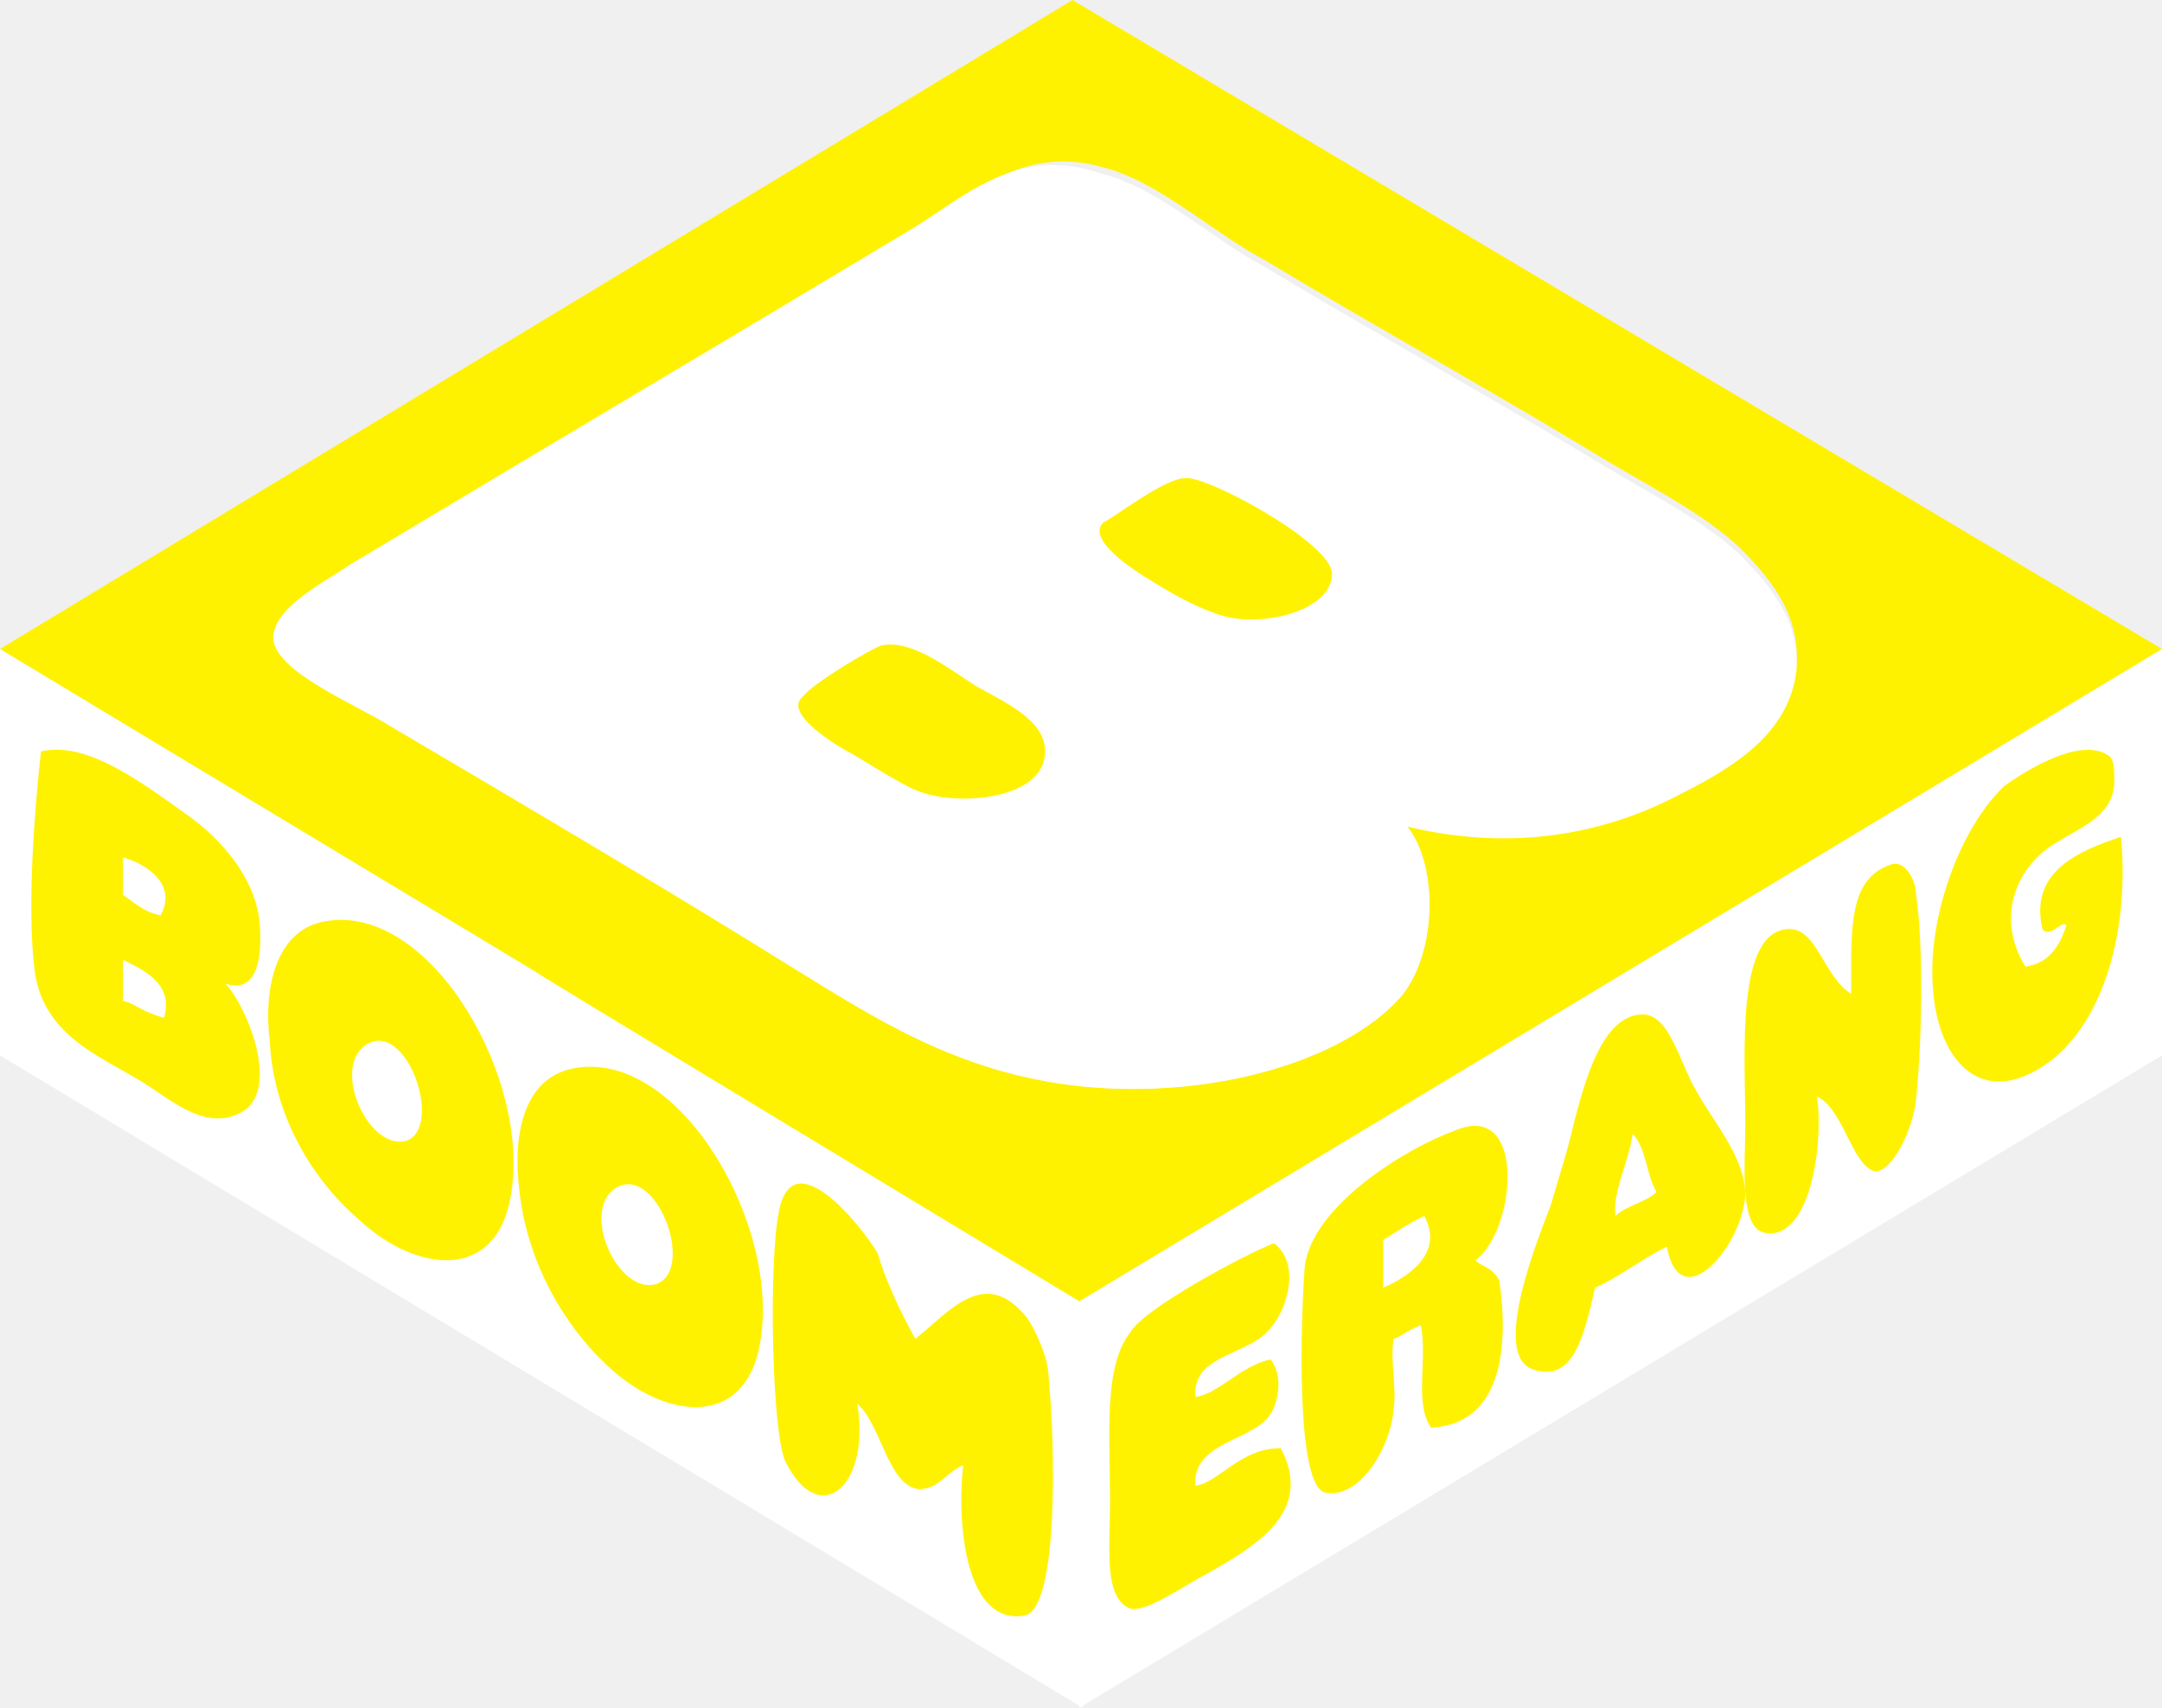
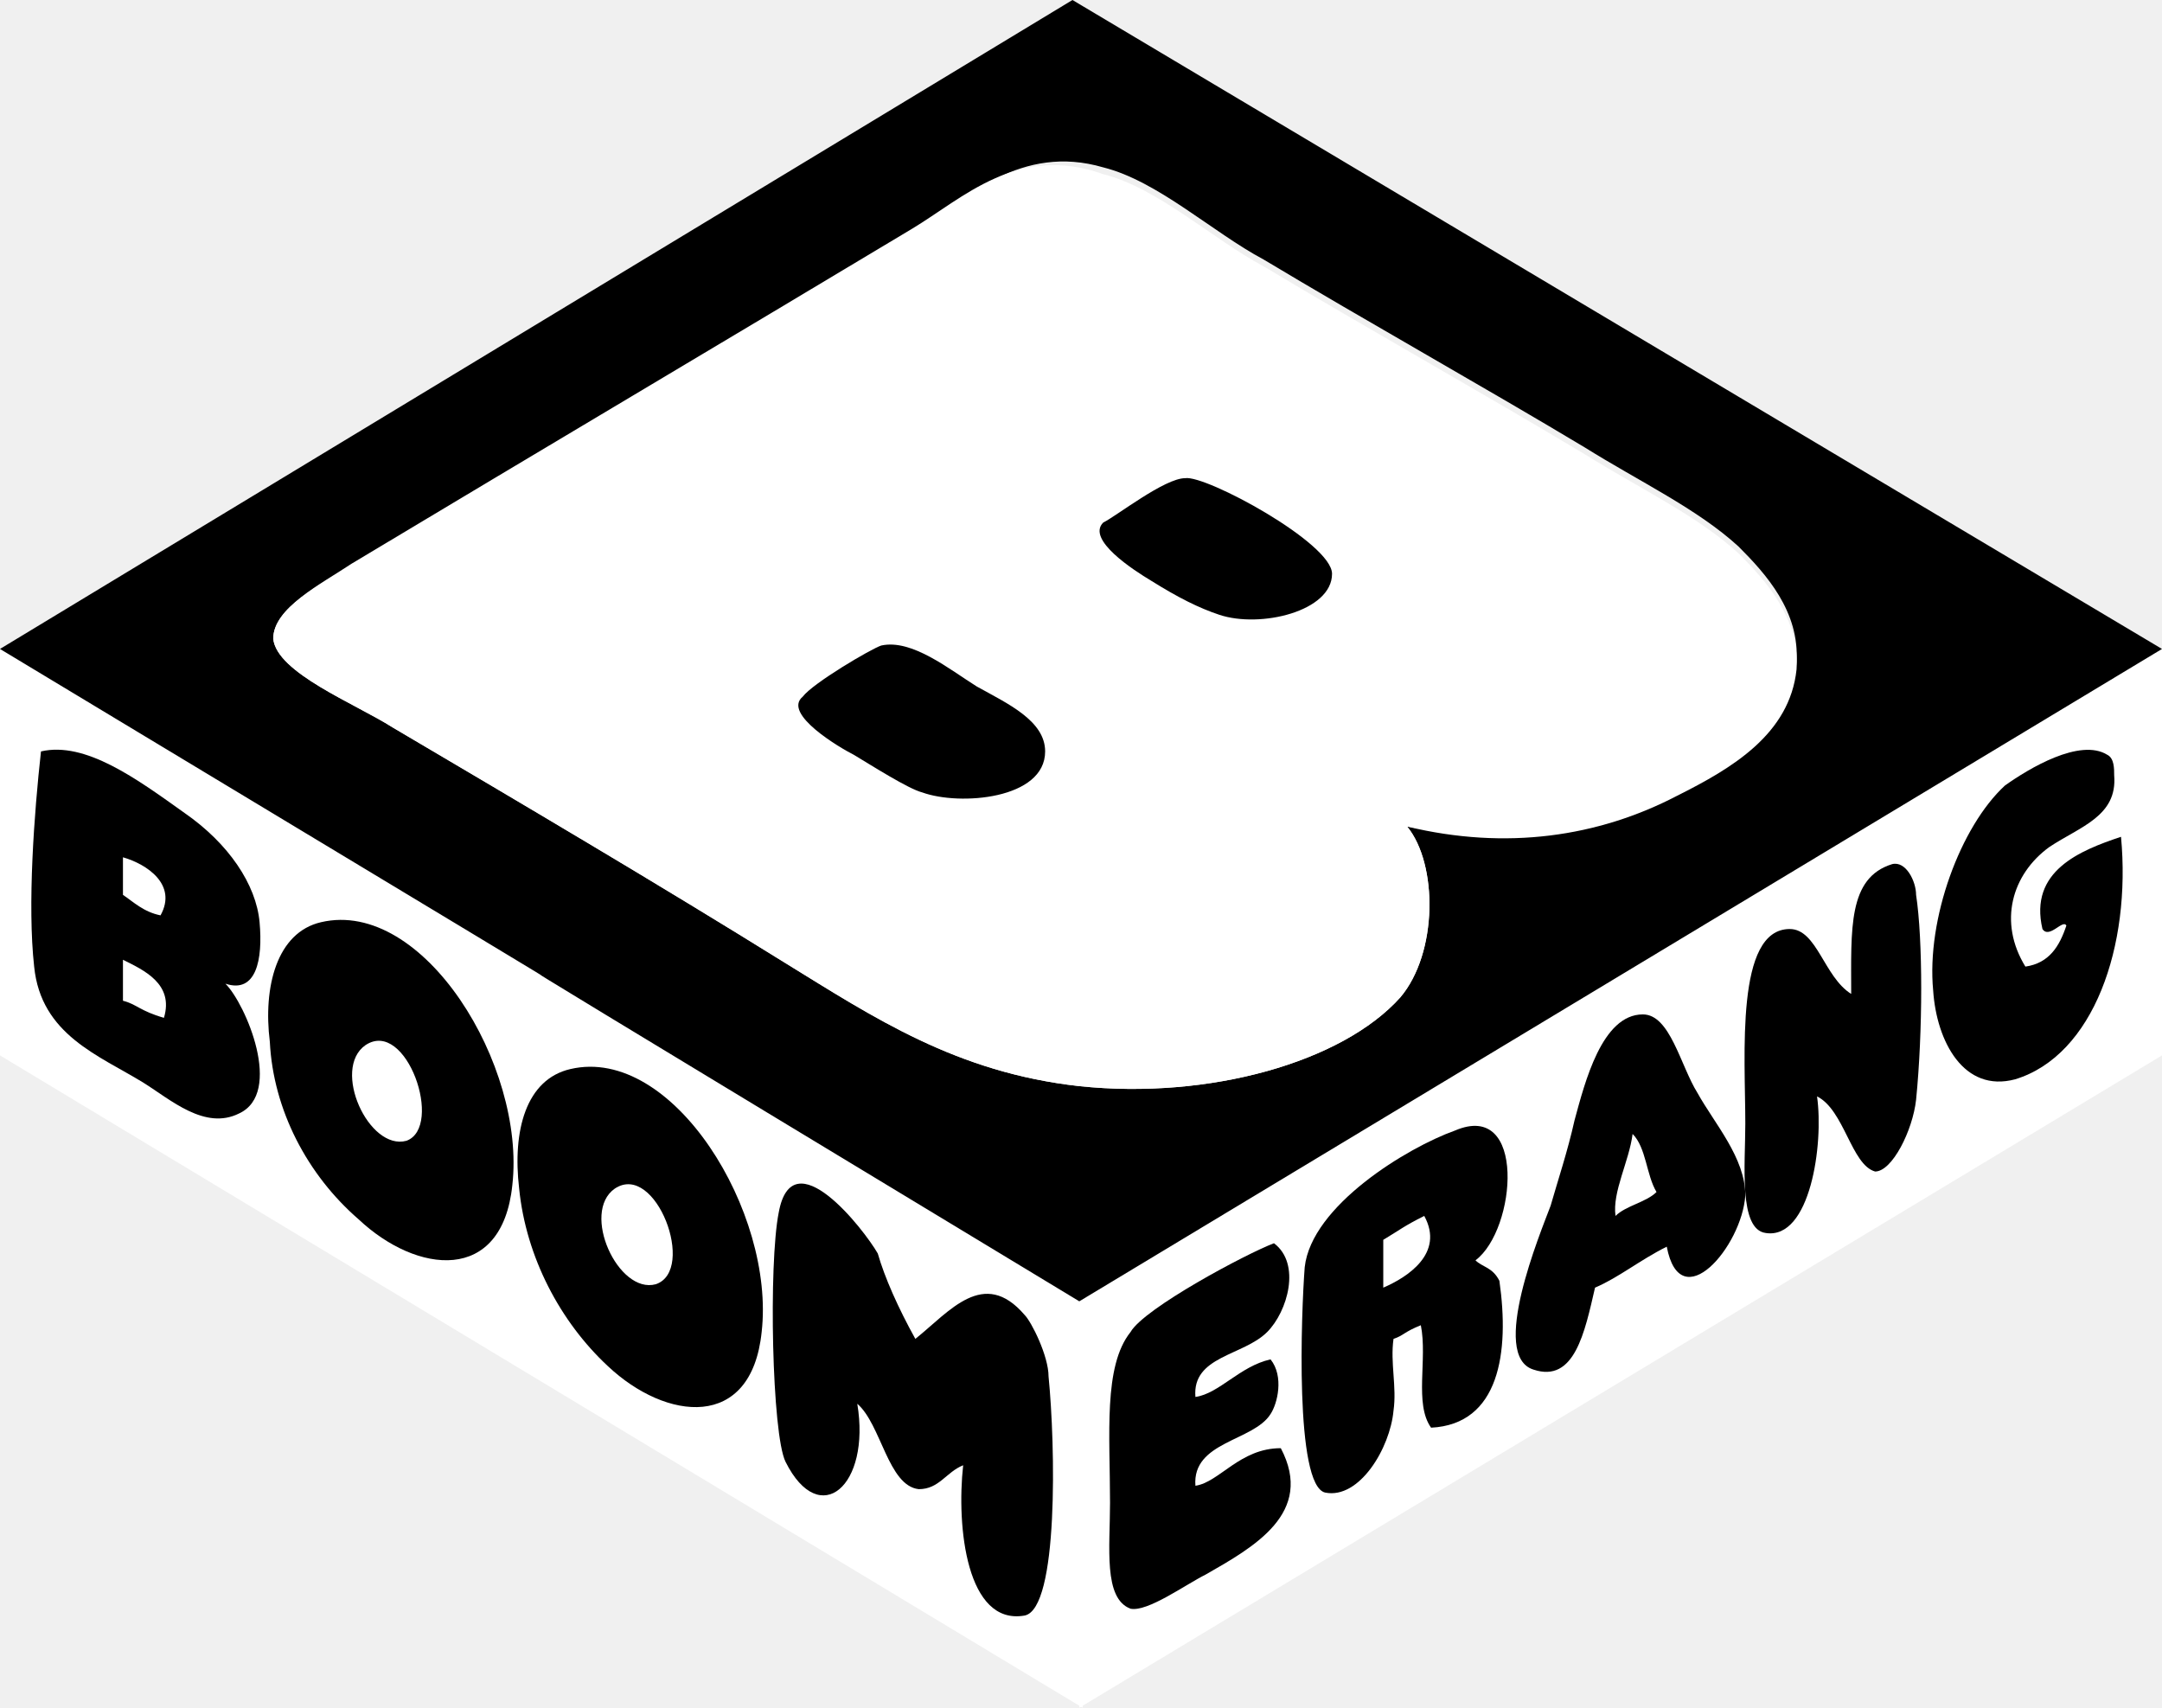
<svg xmlns="http://www.w3.org/2000/svg" version="1.1" id="Layer_1" x="0px" y="0px" width="63.3px" height="50px" viewBox="0 0 63.3 50" style="enable-background:new 0 0 63.3 50;" xml:space="preserve">
  <style type="text/css">

- 	.st0{fill:#FFFFFF;}
- 	.st1{fill-rule:evenodd;clip-rule:evenodd;fill:#FFF200;}
+ 	.st0{fill-rule:evenodd;clip-rule:evenodd;}
+ 	.st1{fill:#FFFFFF;}
	.st2{fill-rule:evenodd;clip-rule:evenodd;fill:#FFFFFF;}

</style>
-   <g>
-     <path class="st0" d="M31.7,38.1V50L0,30.9V19 M31.7,38.1L0,19" />
-     <path class="st0" d="M63.3,19v11.9L31.6,50V38.1 M63.3,19L31.6,38.1" />
-     <path class="st1" d="M31.4,0c31.9,19,0,0,31.9,19c-31.7,19.1,0,0-31.7,19.1C0,19,31.7,38.1,0,19C31.4,0,0,19,31.4,0z M49.1,23.1   c1.6-0.8,3.3-1.8,3.5-3.7c0.1-1.5-0.9-2.6-1.7-3.4c-1.2-1.1-2.9-1.9-4.5-2.9c-3-1.8-6.4-3.7-9.4-5.5c-1.5-0.8-3.1-2.3-4.7-2.7   c-2.4-0.7-4,0.9-5.5,1.8c-5.5,3.3-10.9,6.5-16.4,9.8C9.4,17.1,8,17.8,8,18.7c0.1,1,2.4,1.9,3.5,2.6c3.9,2.3,7.8,4.6,11.5,6.9   c2.6,1.6,5,3.2,8.6,3.6c3.8,0.4,7.7-0.7,9.4-2.6c1.1-1.3,1.1-3.9,0.2-5C44,24.7,46.8,24.2,49.1,23.1z" />
-     <path class="st2" d="M26.7,6.7c-5.5,3.3-10.9,6.5-16.4,9.8C9.4,17.1,8,17.8,8,18.7c0.1,1,2.4,1.9,3.5,2.6c3.9,2.3,7.8,4.6,11.5,6.9   c2.6,1.6,5,3.2,8.6,3.6c3.8,0.4,7.7-0.7,9.4-2.6c1.1-1.3,1.1-3.9,0.2-5c2.9,0.7,5.6,0.3,7.9-0.9c1.6-0.8,3.3-1.8,3.5-3.7   c0.1-1.5-0.9-2.6-1.7-3.4c-1.2-1.1-2.9-1.9-4.5-2.9c-3-1.8-6.4-3.7-9.4-5.5c-1.5-0.8-3.1-2.3-4.7-2.7C29.8,4.2,28.2,5.8,26.7,6.7z" />
-     <path class="st1" d="M34.7,14c0.6-0.1,4.3,1.9,4.3,2.8c0,1.1-2.1,1.6-3.3,1.2c-0.6-0.2-1.2-0.5-2-1c-0.5-0.3-1.9-1.2-1.4-1.7   C32.7,15.1,34.1,14,34.7,14z" />
-     <path class="st1" d="M25.8,18.9c0.9-0.2,2,0.7,2.8,1.2c0.9,0.5,2,1,2,1.9c0,1.4-2.5,1.6-3.6,1.2c-0.4-0.1-1.5-0.8-2-1.1   c-0.4-0.2-2.1-1.2-1.5-1.7C23.8,20,25.5,19,25.8,18.9z" />
-     <path class="st1" d="M6.6,28.8C7.2,29.4,8.3,32,7,32.6c-1,0.5-2-0.4-2.8-0.9c-1.3-0.8-3-1.4-3.2-3.4c-0.2-1.8,0-4.5,0.2-6.3   c1.3-0.3,2.8,0.8,4.2,1.8c1.3,0.9,2.1,2.1,2.2,3.2C7.7,28.1,7.5,29.1,6.6,28.8z M3.6,26.2c0.3,0.2,0.6,0.5,1.1,0.6   c0.5-0.9-0.4-1.5-1.1-1.7C3.6,25.4,3.6,25.8,3.6,26.2z M3.6,29.3c0.4,0.1,0.5,0.3,1.2,0.5c0.3-1-0.6-1.4-1.2-1.7   C3.6,28.4,3.6,28.8,3.6,29.3z" />
-     <path class="st1" d="M61.7,22.1c0.2,0.1,0.2,0.4,0.2,0.6c0.1,1.2-1,1.5-1.9,2.1c-1.1,0.8-1.5,2.2-0.7,3.5c0.7-0.1,1-0.6,1.2-1.2   c-0.1-0.2-0.5,0.4-0.7,0.1c-0.4-1.7,1.1-2.3,2.3-2.7c0.3,3.2-0.8,6.4-3.1,7.1c-1.5,0.4-2.3-1.1-2.4-2.6c-0.2-2.1,0.8-4.8,2.1-6   C59.4,22.5,60.9,21.6,61.7,22.1z" />
-     <path class="st1" d="M53.2,32.1c0.2,1.4-0.2,4.2-1.5,4c-0.8-0.1-0.6-2-0.6-3.2c0-2-0.3-5.7,1.3-5.7c0.8,0,1,1.4,1.8,1.9   c0-1.9-0.1-3.4,1.2-3.8c0.4-0.1,0.7,0.5,0.7,0.9c0.2,1.3,0.2,4,0,6c-0.1,0.9-0.7,2.1-1.2,2.1C54.2,34.1,54,32.5,53.2,32.1z" />
-     <path class="st1" d="M9.4,27c3-0.7,6,4.2,5.6,7.7c-0.3,2.9-2.8,2.6-4.5,1C9,34.4,8,32.5,7.9,30.5C7.7,28.9,8.1,27.3,9.4,27z    M10.7,30.6c-1,0.7,0.1,3.1,1.2,2.8C13,33,11.9,29.8,10.7,30.6z" />
-     <path class="st1" d="M48.8,36.5c-0.8,0.4-1.4,0.9-2.1,1.2c-0.3,1.3-0.6,2.8-1.8,2.4c-1.3-0.4,0.2-4,0.5-4.8   c0.2-0.7,0.5-1.6,0.7-2.5c0.3-1.1,0.8-3.1,2-3.1c0.8,0,1.1,1.5,1.6,2.3c0.5,0.9,1.4,1.9,1.4,3C51,36.5,49.2,38.6,48.8,36.5z    M47.3,35.6c0.3-0.3,0.9-0.4,1.2-0.7c-0.3-0.5-0.3-1.3-0.7-1.7C47.7,34,47.2,34.9,47.3,35.6z" />
-     <path class="st1" d="M43.2,36.9c0.2,0.2,0.5,0.2,0.7,0.6c0.3,2.1,0,4.2-2,4.3c-0.5-0.7-0.1-2-0.3-3c-0.5,0.2-0.5,0.3-0.8,0.4   c-0.1,0.7,0.1,1.4,0,2.1c-0.1,1.1-1,2.6-2,2.4c-0.9-0.2-0.7-5.3-0.6-6.6c0.2-1.8,3-3.5,4.4-4C44.7,32.2,44.4,36,43.2,36.9z    M40.5,36.3c0,0.5,0,0.9,0,1.4c0.7-0.3,1.8-1,1.2-2.1C41.1,35.9,41,36,40.5,36.3z" />
-     <path class="st1" d="M26.8,39.2c1-0.8,2-2.1,3.2-0.7c0.2,0.2,0.7,1.2,0.7,1.8c0.2,2,0.3,6.8-0.7,7c-1.7,0.3-2-2.6-1.8-4.4   c-0.5,0.2-0.7,0.7-1.3,0.7c-0.9-0.1-1.1-1.9-1.8-2.5c0.4,2.4-1.1,3.7-2.1,1.7c-0.4-0.8-0.5-5.8-0.2-7.3c0.4-2.2,2.5,0.5,2.9,1.2   C25.9,37.4,26.3,38.3,26.8,39.2z" />
-     <path class="st1" d="M37.3,36.4c0.8,0.6,0.4,2-0.2,2.6c-0.7,0.7-2.2,0.7-2.1,1.9c0.7-0.1,1.3-0.9,2.2-1.1c0.4,0.5,0.2,1.3,0,1.6   c-0.5,0.8-2.3,0.8-2.2,2.1c0.7-0.1,1.3-1.1,2.5-1.1c1,1.9-0.8,2.9-2.2,3.7c-0.6,0.3-1.7,1.1-2.2,1c-0.8-0.3-0.6-1.8-0.6-3.1   c0-2-0.2-4,0.6-5C33.5,38.3,36.5,36.7,37.3,36.4z" />
-     <path class="st1" d="M16.7,31.3c3-0.7,6,4.2,5.6,7.7c-0.3,2.9-2.8,2.6-4.5,1c-1.4-1.3-2.4-3.2-2.6-5.2C15,33.1,15.4,31.6,16.7,31.3   z M18,34.8c-1,0.7,0.1,3.1,1.2,2.8C20.4,37.2,19.2,34,18,34.8z" />
-   </g>
+   <path class="st1" d="M31.7,38.1V50L0,30.9V19 M31.7,38.1L0,19" />
+   <path class="st1" d="M63.3,19v11.9L31.6,50V38.1 M63.3,19L31.6,38.1" />
+   <path class="st0" d="M31.4,0c31.9,19,0,0,31.9,19c-31.7,19.1,0,0-31.7,19.1C0,19,31.7,38.1,0,19C31.4,0,0,19,31.4,0z M49.1,23.1  c1.6-0.8,3.3-1.8,3.5-3.7c0.1-1.5-0.9-2.6-1.7-3.4c-1.2-1.1-2.9-1.9-4.5-2.9c-3-1.8-6.4-3.7-9.4-5.5c-1.5-0.8-3.1-2.3-4.7-2.7  c-2.4-0.7-4,0.9-5.5,1.8c-5.5,3.3-10.9,6.5-16.4,9.8C9.4,17.1,8,17.8,8,18.7c0.1,1,2.4,1.9,3.5,2.6c3.9,2.3,7.8,4.6,11.5,6.9  c2.6,1.6,5,3.2,8.6,3.6c3.8,0.4,7.7-0.7,9.4-2.6c1.1-1.3,1.1-3.9,0.2-5C44,24.7,46.8,24.2,49.1,23.1z" />
+   <path class="st2" d="M26.7,6.7c-5.5,3.3-10.9,6.5-16.4,9.8C9.4,17.1,8,17.8,8,18.7c0.1,1,2.4,1.9,3.5,2.6c3.9,2.3,7.8,4.6,11.5,6.9  c2.6,1.6,5,3.2,8.6,3.6c3.8,0.4,7.7-0.7,9.4-2.6c1.1-1.3,1.1-3.9,0.2-5c2.9,0.7,5.6,0.3,7.9-0.9c1.6-0.8,3.3-1.8,3.5-3.7  c0.1-1.5-0.9-2.6-1.7-3.4c-1.2-1.1-2.9-1.9-4.5-2.9c-3-1.8-6.4-3.7-9.4-5.5c-1.5-0.8-3.1-2.3-4.7-2.7C29.8,4.2,28.2,5.8,26.7,6.7z" />
+   <path class="st0" d="M34.7,14c0.6-0.1,4.3,1.9,4.3,2.8c0,1.1-2.1,1.6-3.3,1.2c-0.6-0.2-1.2-0.5-2-1c-0.5-0.3-1.9-1.2-1.4-1.7  C32.7,15.1,34.1,14,34.7,14z" />
+   <path class="st0" d="M25.8,18.9c0.9-0.2,2,0.7,2.8,1.2c0.9,0.5,2,1,2,1.9c0,1.4-2.5,1.6-3.6,1.2c-0.4-0.1-1.5-0.8-2-1.1  c-0.4-0.2-2.1-1.2-1.5-1.7C23.8,20,25.5,19,25.8,18.9z" />
+   <path class="st0" d="M6.6,28.8C7.2,29.4,8.3,32,7,32.6c-1,0.5-2-0.4-2.8-0.9c-1.3-0.8-3-1.4-3.2-3.4c-0.2-1.8,0-4.5,0.2-6.3  c1.3-0.3,2.8,0.8,4.2,1.8c1.3,0.9,2.1,2.1,2.2,3.2C7.7,28.1,7.5,29.1,6.6,28.8z M3.6,26.2c0.3,0.2,0.6,0.5,1.1,0.6  c0.5-0.9-0.4-1.5-1.1-1.7C3.6,25.4,3.6,25.8,3.6,26.2z M3.6,29.3c0.4,0.1,0.5,0.3,1.2,0.5c0.3-1-0.6-1.4-1.2-1.7  C3.6,28.4,3.6,28.8,3.6,29.3z" />
+   <path class="st0" d="M61.7,22.1c0.2,0.1,0.2,0.4,0.2,0.6c0.1,1.2-1,1.5-1.9,2.1c-1.1,0.8-1.5,2.2-0.7,3.5c0.7-0.1,1-0.6,1.2-1.2  c-0.1-0.2-0.5,0.4-0.7,0.1c-0.4-1.7,1.1-2.3,2.3-2.7c0.3,3.2-0.8,6.4-3.1,7.1c-1.5,0.4-2.3-1.1-2.4-2.6c-0.2-2.1,0.8-4.8,2.1-6  C59.4,22.5,60.9,21.6,61.7,22.1z" />
+   <path class="st0" d="M53.2,32.1c0.2,1.4-0.2,4.2-1.5,4c-0.8-0.1-0.6-2-0.6-3.2c0-2-0.3-5.7,1.3-5.7c0.8,0,1,1.4,1.8,1.9  c0-1.9-0.1-3.4,1.2-3.8c0.4-0.1,0.7,0.5,0.7,0.9c0.2,1.3,0.2,4,0,6c-0.1,0.9-0.7,2.1-1.2,2.1C54.2,34.1,54,32.5,53.2,32.1z" />
+   <path class="st0" d="M9.4,27c3-0.7,6,4.2,5.6,7.7c-0.3,2.9-2.8,2.6-4.5,1C9,34.4,8,32.5,7.9,30.5C7.7,28.9,8.1,27.3,9.4,27z   M10.7,30.6c-1,0.7,0.1,3.1,1.2,2.8C13,33,11.9,29.8,10.7,30.6z" />
+   <path class="st0" d="M48.8,36.5c-0.8,0.4-1.4,0.9-2.1,1.2c-0.3,1.3-0.6,2.8-1.8,2.4c-1.3-0.4,0.2-4,0.5-4.8c0.2-0.7,0.5-1.6,0.7-2.5  c0.3-1.1,0.8-3.1,2-3.1c0.8,0,1.1,1.5,1.6,2.3c0.5,0.9,1.4,1.9,1.4,3C51,36.5,49.2,38.6,48.8,36.5z M47.3,35.6  c0.3-0.3,0.9-0.4,1.2-0.7c-0.3-0.5-0.3-1.3-0.7-1.7C47.7,34,47.2,34.9,47.3,35.6z" />
+   <path class="st0" d="M43.2,36.9c0.2,0.2,0.5,0.2,0.7,0.6c0.3,2.1,0,4.2-2,4.3c-0.5-0.7-0.1-2-0.3-3c-0.5,0.2-0.5,0.3-0.8,0.4  c-0.1,0.7,0.1,1.4,0,2.1c-0.1,1.1-1,2.6-2,2.4c-0.9-0.2-0.7-5.3-0.6-6.6c0.2-1.8,3-3.5,4.4-4C44.7,32.2,44.4,36,43.2,36.9z   M40.5,36.3c0,0.5,0,0.9,0,1.4c0.7-0.3,1.8-1,1.2-2.1C41.1,35.9,41,36,40.5,36.3z" />
+   <path class="st0" d="M26.8,39.2c1-0.8,2-2.1,3.2-0.7c0.2,0.2,0.7,1.2,0.7,1.8c0.2,2,0.3,6.8-0.7,7c-1.7,0.3-2-2.6-1.8-4.4  c-0.5,0.2-0.7,0.7-1.3,0.7c-0.9-0.1-1.1-1.9-1.8-2.5c0.4,2.4-1.1,3.7-2.1,1.7c-0.4-0.8-0.5-5.8-0.2-7.3c0.4-2.2,2.5,0.5,2.9,1.2  C25.9,37.4,26.3,38.3,26.8,39.2z" />
+   <path class="st0" d="M37.3,36.4c0.8,0.6,0.4,2-0.2,2.6c-0.7,0.7-2.2,0.7-2.1,1.9c0.7-0.1,1.3-0.9,2.2-1.1c0.4,0.5,0.2,1.3,0,1.6  c-0.5,0.8-2.3,0.8-2.2,2.1c0.7-0.1,1.3-1.1,2.5-1.1c1,1.9-0.8,2.9-2.2,3.7c-0.6,0.3-1.7,1.1-2.2,1c-0.8-0.3-0.6-1.8-0.6-3.1  c0-2-0.2-4,0.6-5C33.5,38.3,36.5,36.7,37.3,36.4z" />
+   <path class="st0" d="M16.7,31.3c3-0.7,6,4.2,5.6,7.7c-0.3,2.9-2.8,2.6-4.5,1c-1.4-1.3-2.4-3.2-2.6-5.2C15,33.1,15.4,31.6,16.7,31.3z   M18,34.8c-1,0.7,0.1,3.1,1.2,2.8C20.4,37.2,19.2,34,18,34.8z" />
</svg>
